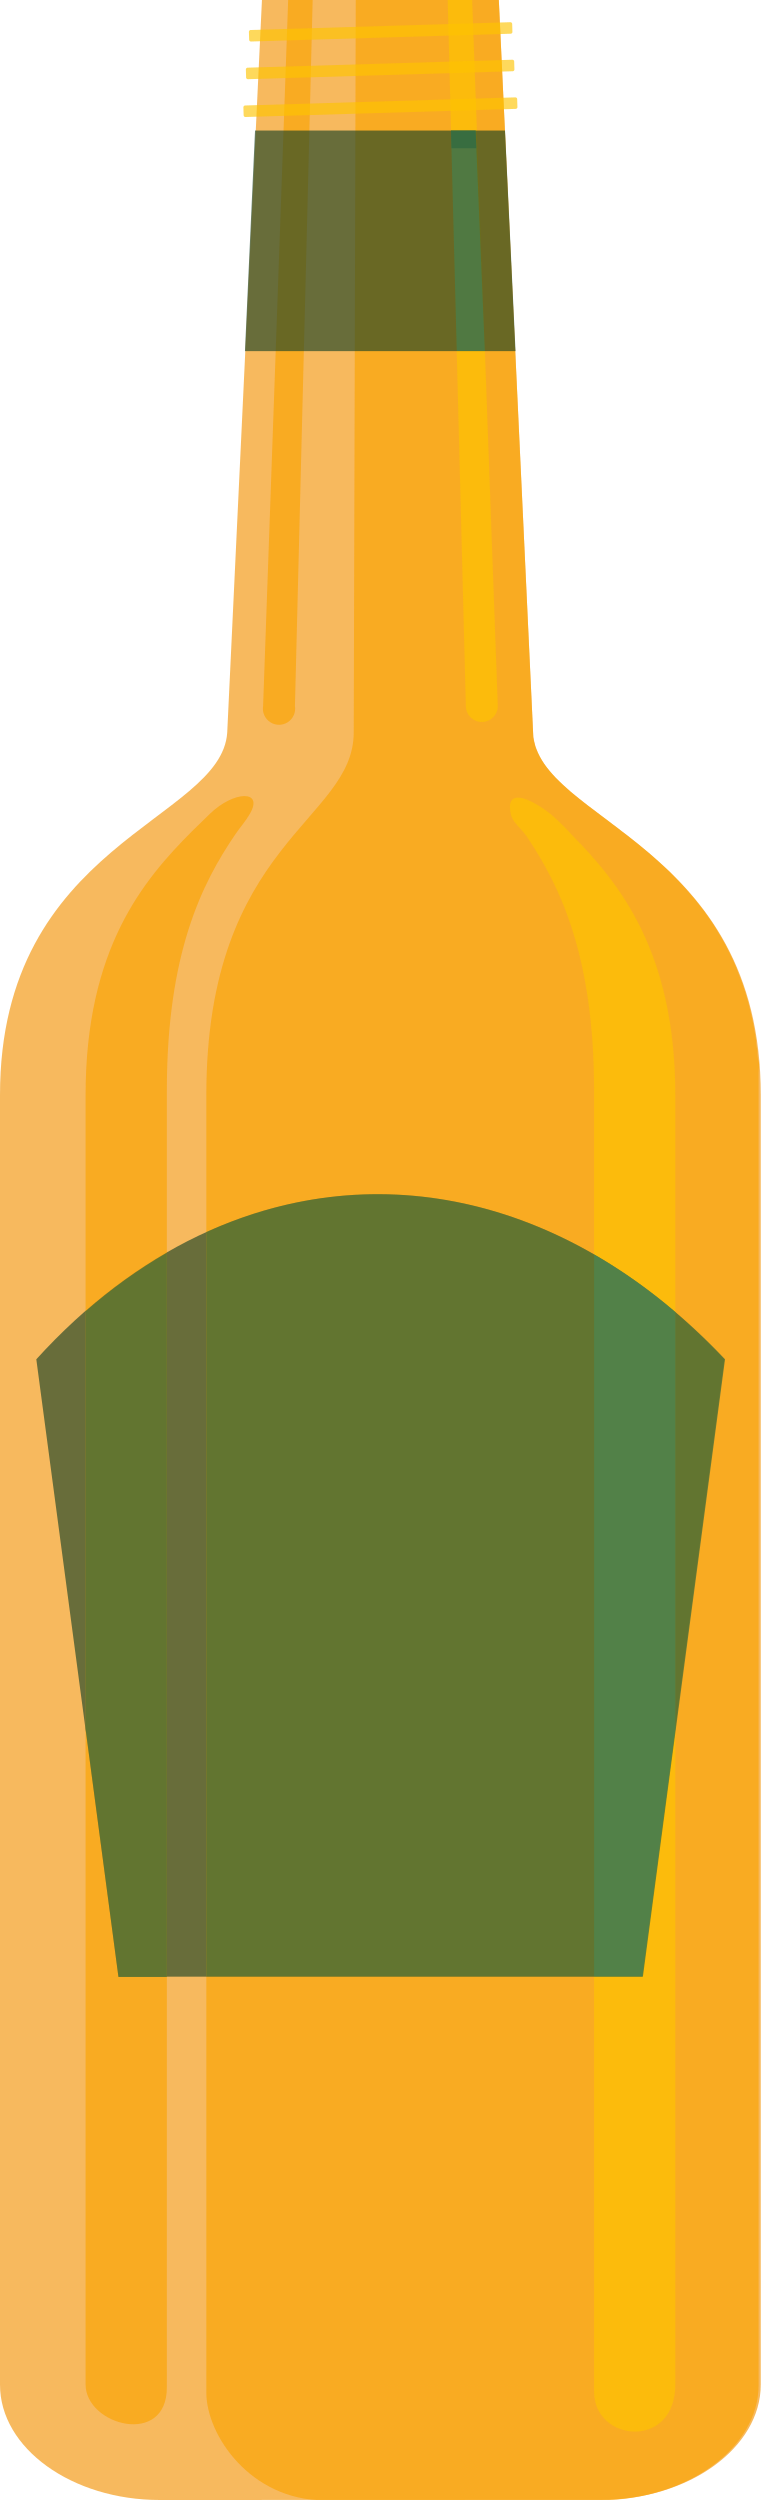
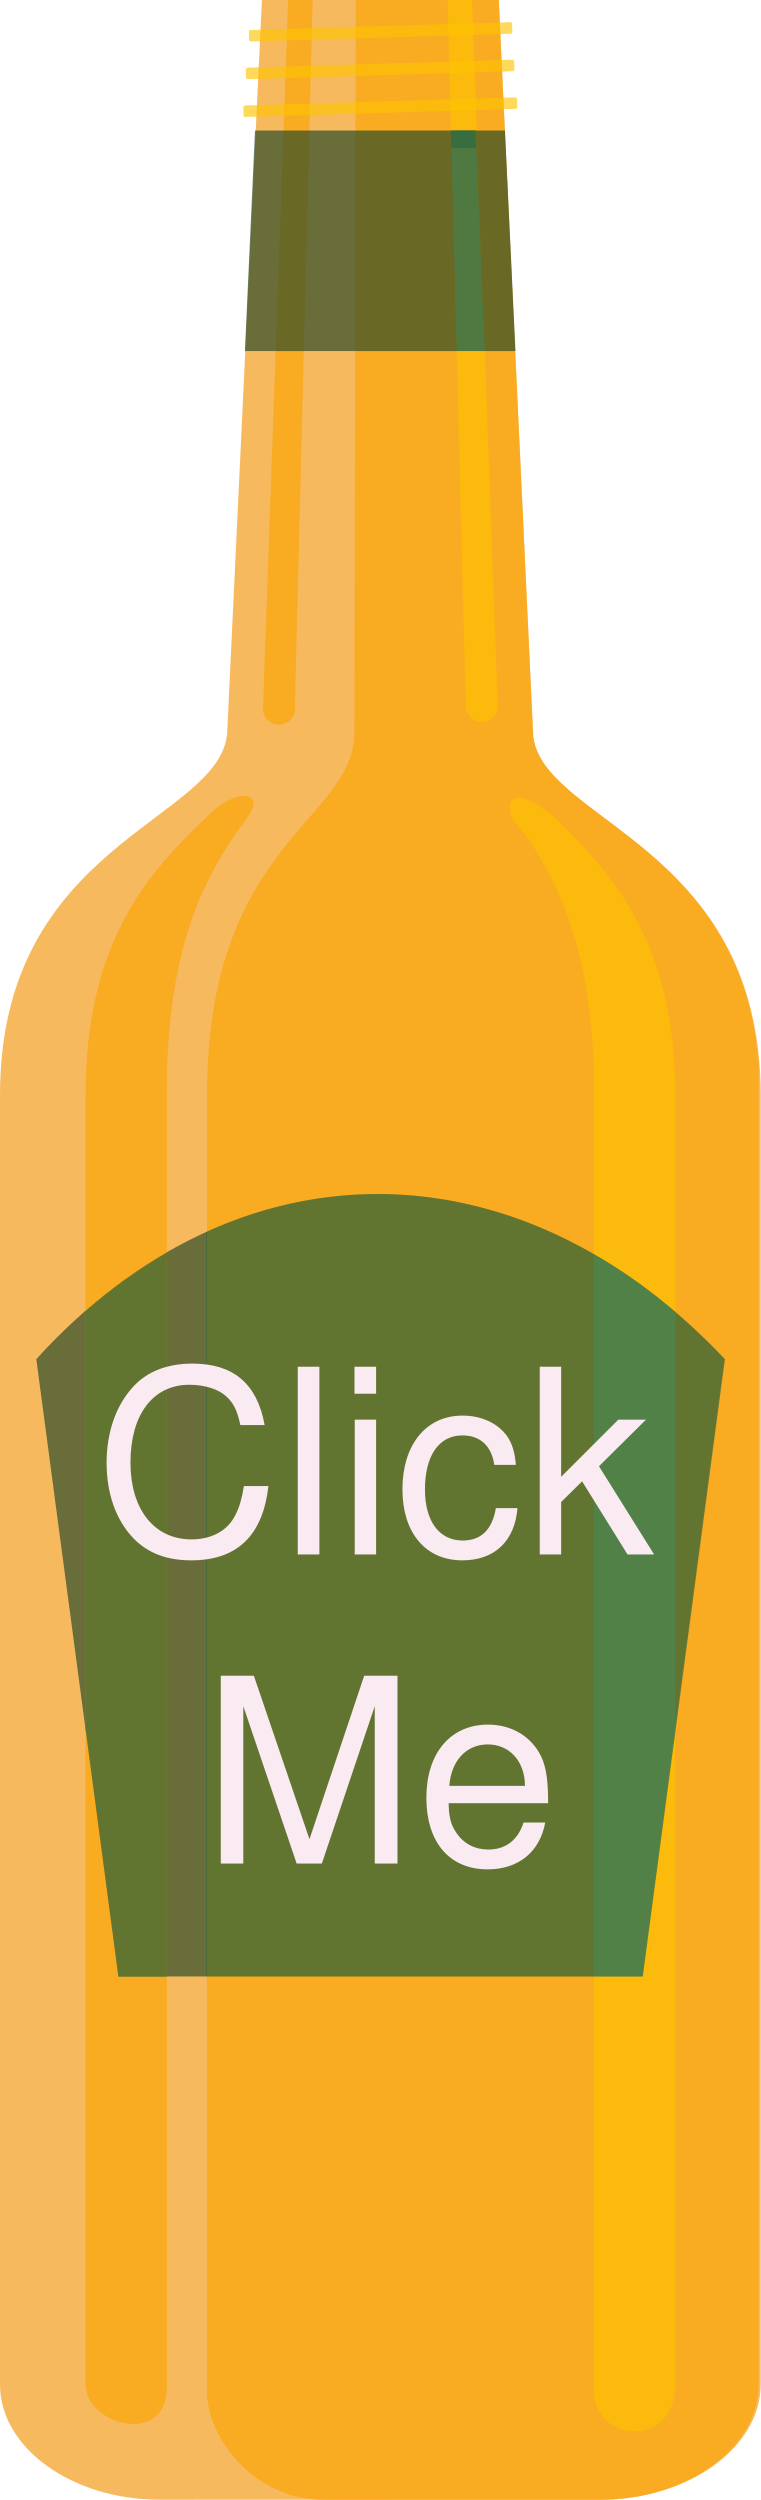
- <svg xmlns="http://www.w3.org/2000/svg" viewBox="0 0 52.8 173.51">
+ <svg xmlns="http://www.w3.org/2000/svg" viewBox="0 0 52.8 173.53">
  <defs>
-     <style>.cls-1{fill:#f29203;}.cls-1,.cls-2,.cls-3,.cls-4,.cls-5,.cls-6{fill-rule:evenodd;}.cls-1,.cls-2,.cls-3,.cls-4,.cls-5,.cls-6,.cls-7{opacity:0.64;}.cls-2{fill:#174226;}.cls-3{fill:#fba200;}.cls-4{fill:#2b653f;}.cls-5,.cls-7{fill:#fdc300;}.cls-6{fill:#418057;}.cls-7{stroke:#fdc300;stroke-linecap:round;stroke-linejoin:round;stroke-width:0.25px;}</style>
+     <style>.cls-1{fill:#f29203;}.cls-1,.cls-2,.cls-3,.cls-4,.cls-5,.cls-6{fill-rule:evenodd;}.cls-1,.cls-2,.cls-3,.cls-4,.cls-5,.cls-6,.cls-7{opacity:0.64;isolation:isolate;}.cls-2{fill:#174226;}.cls-3{fill:#fba200;}.cls-4{fill:#2b653f;}.cls-5,.cls-7{fill:#fdc300;}.cls-6{fill:#418057;}.cls-7{stroke:#fdc300;stroke-linecap:round;stroke-linejoin:round;stroke-width:0.25px;}.cls-8{font-size:17.88px;fill:#faebf3;font-family:Helvetica-Light, Helvetica;font-weight:300;}</style>
  </defs>
  <g id="圖層_2" data-name="圖層 2">
-     <g id="Objects">
-       <path class="cls-1" d="M11.09,173.51c-6.1,0-11.09-3.59-11.09-8V76c0-17.56,15.35-19,15.77-25.15L18.18,0H34.62L37,50.88C37.33,57.07,52.8,58.47,52.8,76v89.5c0,4.39-5,8-11.08,8Z" />
-       <path class="cls-2" d="M2.52,94.34c13.79-15.2,33.31-15.36,47.76,0l-5.7,42.85H8.22Z" />
-       <path class="cls-3" d="M37,50.88l0,.29a2.8,2.8,0,0,0,.06.28,2.68,2.68,0,0,0,.07.27c0,.09.06.18.09.27a2,2,0,0,0,.11.26,2.1,2.1,0,0,0,.13.26l.15.26.16.25.18.24.2.25.21.24.22.24.24.24h0l.26.24.26.24.27.24h0l.29.24.3.24.3.24.32.25.32.24.33.25.34.26.34.25h0l.35.27.35.26.35.28.36.27.36.29h0l.37.29.36.3.37.31.36.31.36.33.37.33h0l.36.34h0l.35.36.35.36h0c.12.13.24.25.35.38s.23.25.34.39l.34.39.33.42.33.42.31.44h0l.31.45c.1.16.2.31.29.47s.2.32.29.48l.28.5c.09.17.18.34.26.51l.26.53.24.55.22.57h0c.08.19.15.38.22.58s.13.4.2.6l.18.62c.06.21.11.42.16.64s.11.44.15.66h0c.05.22.09.45.13.68l.12.7q0,.35.09.72h0c0,.24,0,.49.08.74s0,.51,0,.77,0,.52,0,.78,0,.54,0,.82v89.5c0,4.39-5,8-11.08,8H22.52c-5.12,0-8.2-4.52-8.2-7.47V76c0-17.56,10.21-19,10.23-25.15L24.69,0h9.93Z" />
-       <path class="cls-3" d="M5.94,165.53V76c0-10.16,4-14.91,7.39-18.31l1.25-1.22c1.64-1.58,3.73-1.67,2.77,0-.27.48-.66.92-1,1.41C14,61.32,11.58,66.18,11.58,75.7v90c0,4.14-5.64,2.64-5.64-.21ZM18.26,49,20,0h1.7L20.47,49A1.12,1.12,0,1,1,18.26,49Z" />
-       <path class="cls-4" d="M5.94,120V91a35.9,35.9,0,0,1,5.64-4.06v50.27H8.22Z" />
-       <path class="cls-5" d="M31.07,0h1.7l1.78,49a1.11,1.11,0,1,1-2.22,0L31.07,0Zm7.15,56.5a15.92,15.92,0,0,1,1.44,1.41C43,61.3,46.87,66.06,46.87,76v89.5c0,4.54-5.64,4-5.64.49V75.7c0-9.38-2.38-14.23-4.67-17.64-.38-.55-1-1-1.11-1.56C35.06,54.74,36.61,55.24,38.22,56.5Z" />
-       <path class="cls-4" d="M14.32,137.19V85.51c11.85-5.39,25.29-2.51,36,8.83l-5.7,42.85Z" />
-       <path class="cls-6" d="M41.23,87.06a37,37,0,0,1,5.64,4V120l-2.29,17.18H41.23Z" />
-       <path class="cls-2" d="M17,24.37l.7-15.31H35.05l.73,15.31Z" />
-       <polygon class="cls-6" points="33.65 24.36 31.7 24.36 31.3 9.06 33.01 9.06 33.65 24.36" />
-       <polygon class="cls-4" points="33.06 10.29 31.33 10.29 31.3 9.06 33.01 9.06 33.06 10.29" />
-       <rect class="cls-7" x="17.02" y="7.17" width="18.76" height="0.55" transform="translate(-0.21 0.79) rotate(-1.72)" />
-       <rect class="cls-7" x="17.19" y="4.55" width="18.38" height="0.55" transform="translate(-0.13 0.79) rotate(-1.72)" />
-       <rect class="cls-7" x="17.4" y="1.94" width="18.03" height="0.55" transform="translate(-0.05 0.79) rotate(-1.72)" />
+     <g id="圖層_1-2" data-name="圖層 1">
+       <g id="Objects">
+         <path class="cls-1" d="M11.09,173.51c-6.1,0-11.09-3.59-11.09-8V76C0,58.44,15.35,57,15.77,50.85L18.18,0H34.62L37,50.88c.33,6.19,15.8,7.59,15.8,25.12v89.5c0,4.39-5,8-11.08,8Z" />
+         <path class="cls-2" d="M2.52,94.34c13.79-15.2,33.31-15.36,47.76,0l-5.7,42.85H8.22Z" />
+         <path class="cls-3" d="M37,50.88v.29l.06.28a2.68,2.68,0,0,0,.07.27,1,1,0,0,0,.09.27,2,2,0,0,0,.11.26,2.1,2.1,0,0,0,.13.26l.15.26.16.25.18.24.2.25.21.24.22.24.24.24h0l.26.24.26.24.27.24h0l.29.24.3.24.3.24.32.25.32.24.33.25.34.26.34.25h0l.35.27.35.26.35.28.36.27.36.29h0l.37.29.36.3.37.31.36.31.36.33.37.33h0l.36.34h0l.35.36.35.36h0c.12.13.24.25.35.38s.23.25.34.39l.34.39.33.42.33.42.31.44h0l.31.45c.1.16.2.31.29.47s.2.32.29.48l.28.5c.09.17.18.34.26.51l.26.53.24.55.22.57h0c.08.19.15.38.22.58s.13.4.2.6l.18.62c.06.21.11.42.16.64s.11.44.15.66h0c.05.22.09.45.13.68l.12.7a3.08,3.08,0,0,0,.09.72h0a2.37,2.37,0,0,0,.08.74,2.49,2.49,0,0,1,0,.77v91.1c0,4.39-5,8-11.08,8h-19c-5.12,0-8.2-4.52-8.2-7.47V76c0-17.56,10.21-19,10.23-25.15L24.69,0h9.93Z" />
+         <path class="cls-3" d="M5.94,165.53V76c0-10.16,4-14.91,7.39-18.31l1.25-1.22c1.64-1.58,3.73-1.67,2.77,0-.27.48-.66.92-1,1.41-2.35,3.44-4.77,8.3-4.77,17.82v90c0,4.14-5.64,2.64-5.64-.21ZM18.26,49,20,0h1.7L20.47,49a1.12,1.12,0,1,1-2.21.37A1.15,1.15,0,0,1,18.26,49Z" />
+         <path class="cls-4" d="M5.94,120V91a35.86,35.86,0,0,1,5.64-4.06v50.27H8.22Z" />
+         <path class="cls-5" d="M31.07,0h1.7l1.78,49a1.11,1.11,0,0,1-2.22,0h0Zm7.15,56.5a16,16,0,0,1,1.44,1.41C43,61.3,46.87,66.06,46.87,76v89.5c0,4.54-5.64,4-5.64.49V75.7c0-9.38-2.38-14.23-4.67-17.64-.38-.55-1-1-1.11-1.56C35.06,54.74,36.61,55.24,38.22,56.5Z" />
+         <path class="cls-4" d="M14.32,137.19V85.51c11.85-5.39,25.29-2.51,36,8.83l-5.7,42.85Z" />
+         <path class="cls-6" d="M41.23,87.06a36.44,36.44,0,0,1,5.64,4V120l-2.29,17.18H41.23Z" />
+         <path class="cls-2" d="M17,24.37l.7-15.31H35.05l.73,15.31Z" />
+         <polygon class="cls-6" points="33.65 24.36 31.7 24.36 31.3 9.06 33.01 9.06 33.65 24.36" />
+         <polygon class="cls-4" points="33.06 10.29 31.33 10.29 31.3 9.06 33.01 9.06 33.06 10.29" />
+         <rect class="cls-7" x="17.02" y="7.16" width="18.76" height="0.55" transform="translate(-0.21 0.8) rotate(-1.72)" />
+         <rect class="cls-7" x="17.19" y="4.55" width="18.38" height="0.55" transform="translate(-0.13 0.79) rotate(-1.72)" />
+         <rect class="cls-7" x="17.4" y="1.94" width="18.03" height="0.55" transform="translate(-0.05 0.79) rotate(-1.72)" />
+       </g>
+       <text class="cls-8" transform="translate(6.54 107.9)">Click<tspan x="7.44" y="21.45">Me</tspan>
+       </text>
    </g>
  </g>
</svg>
